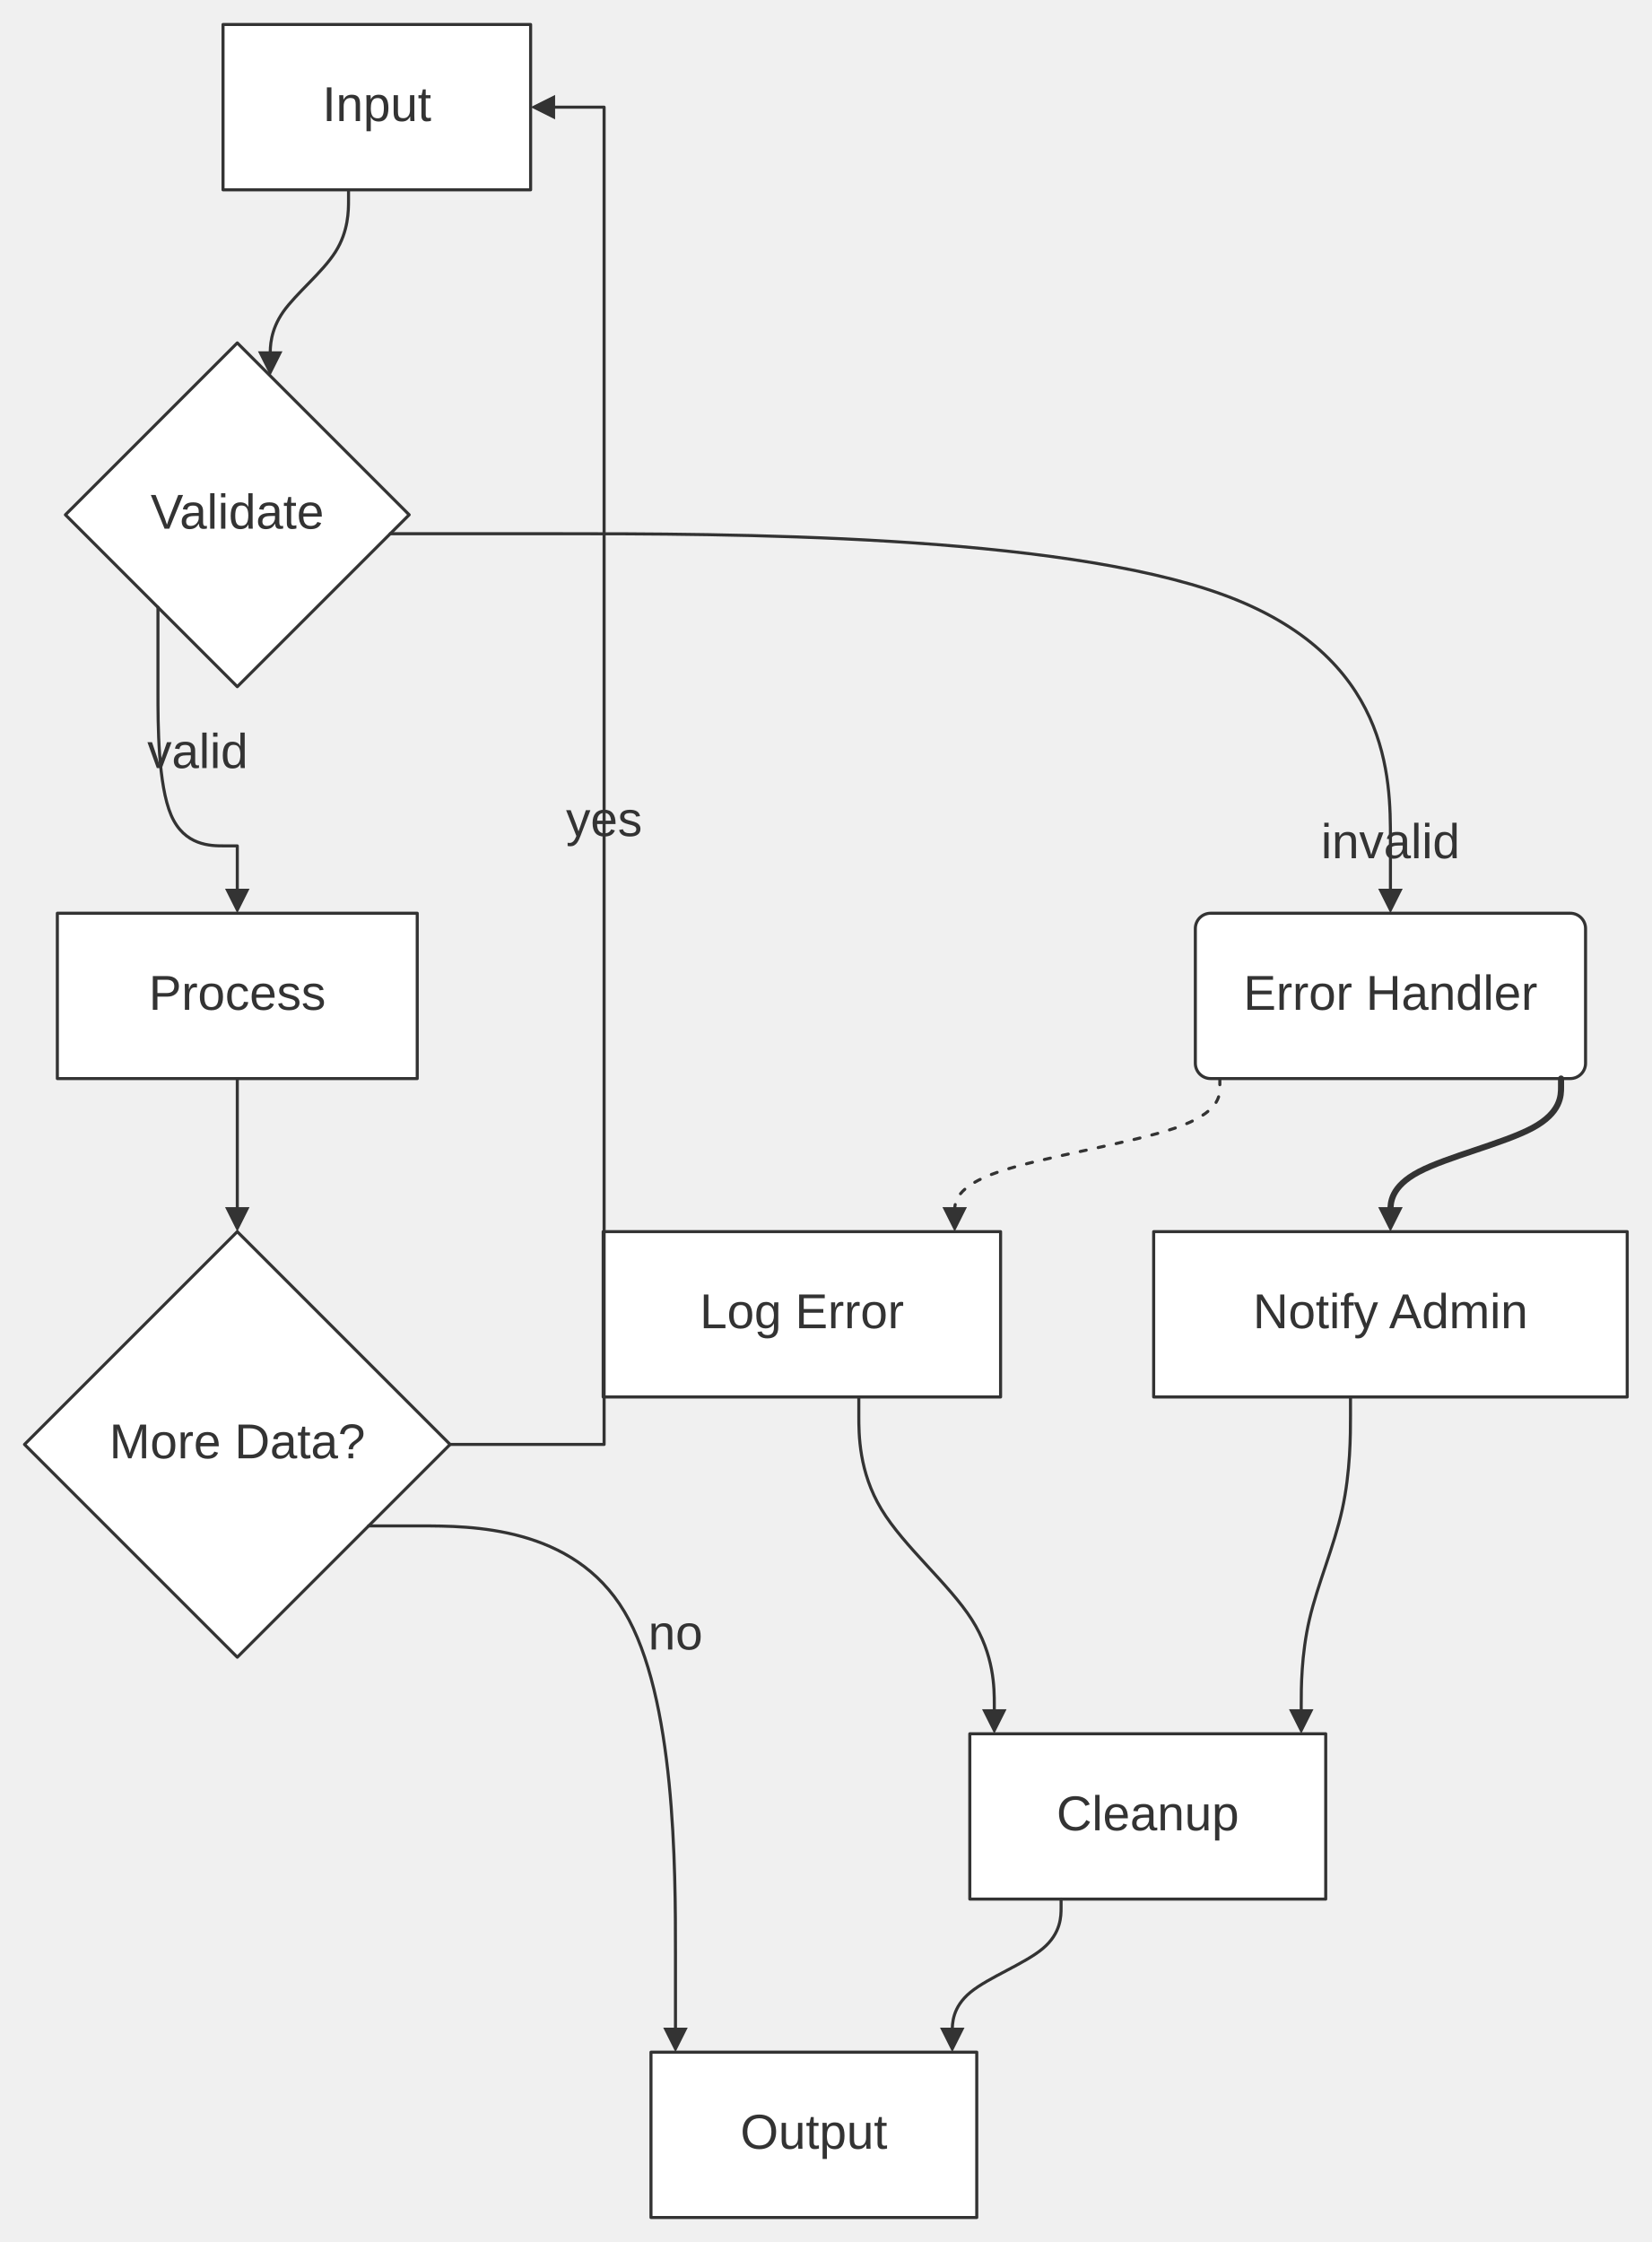
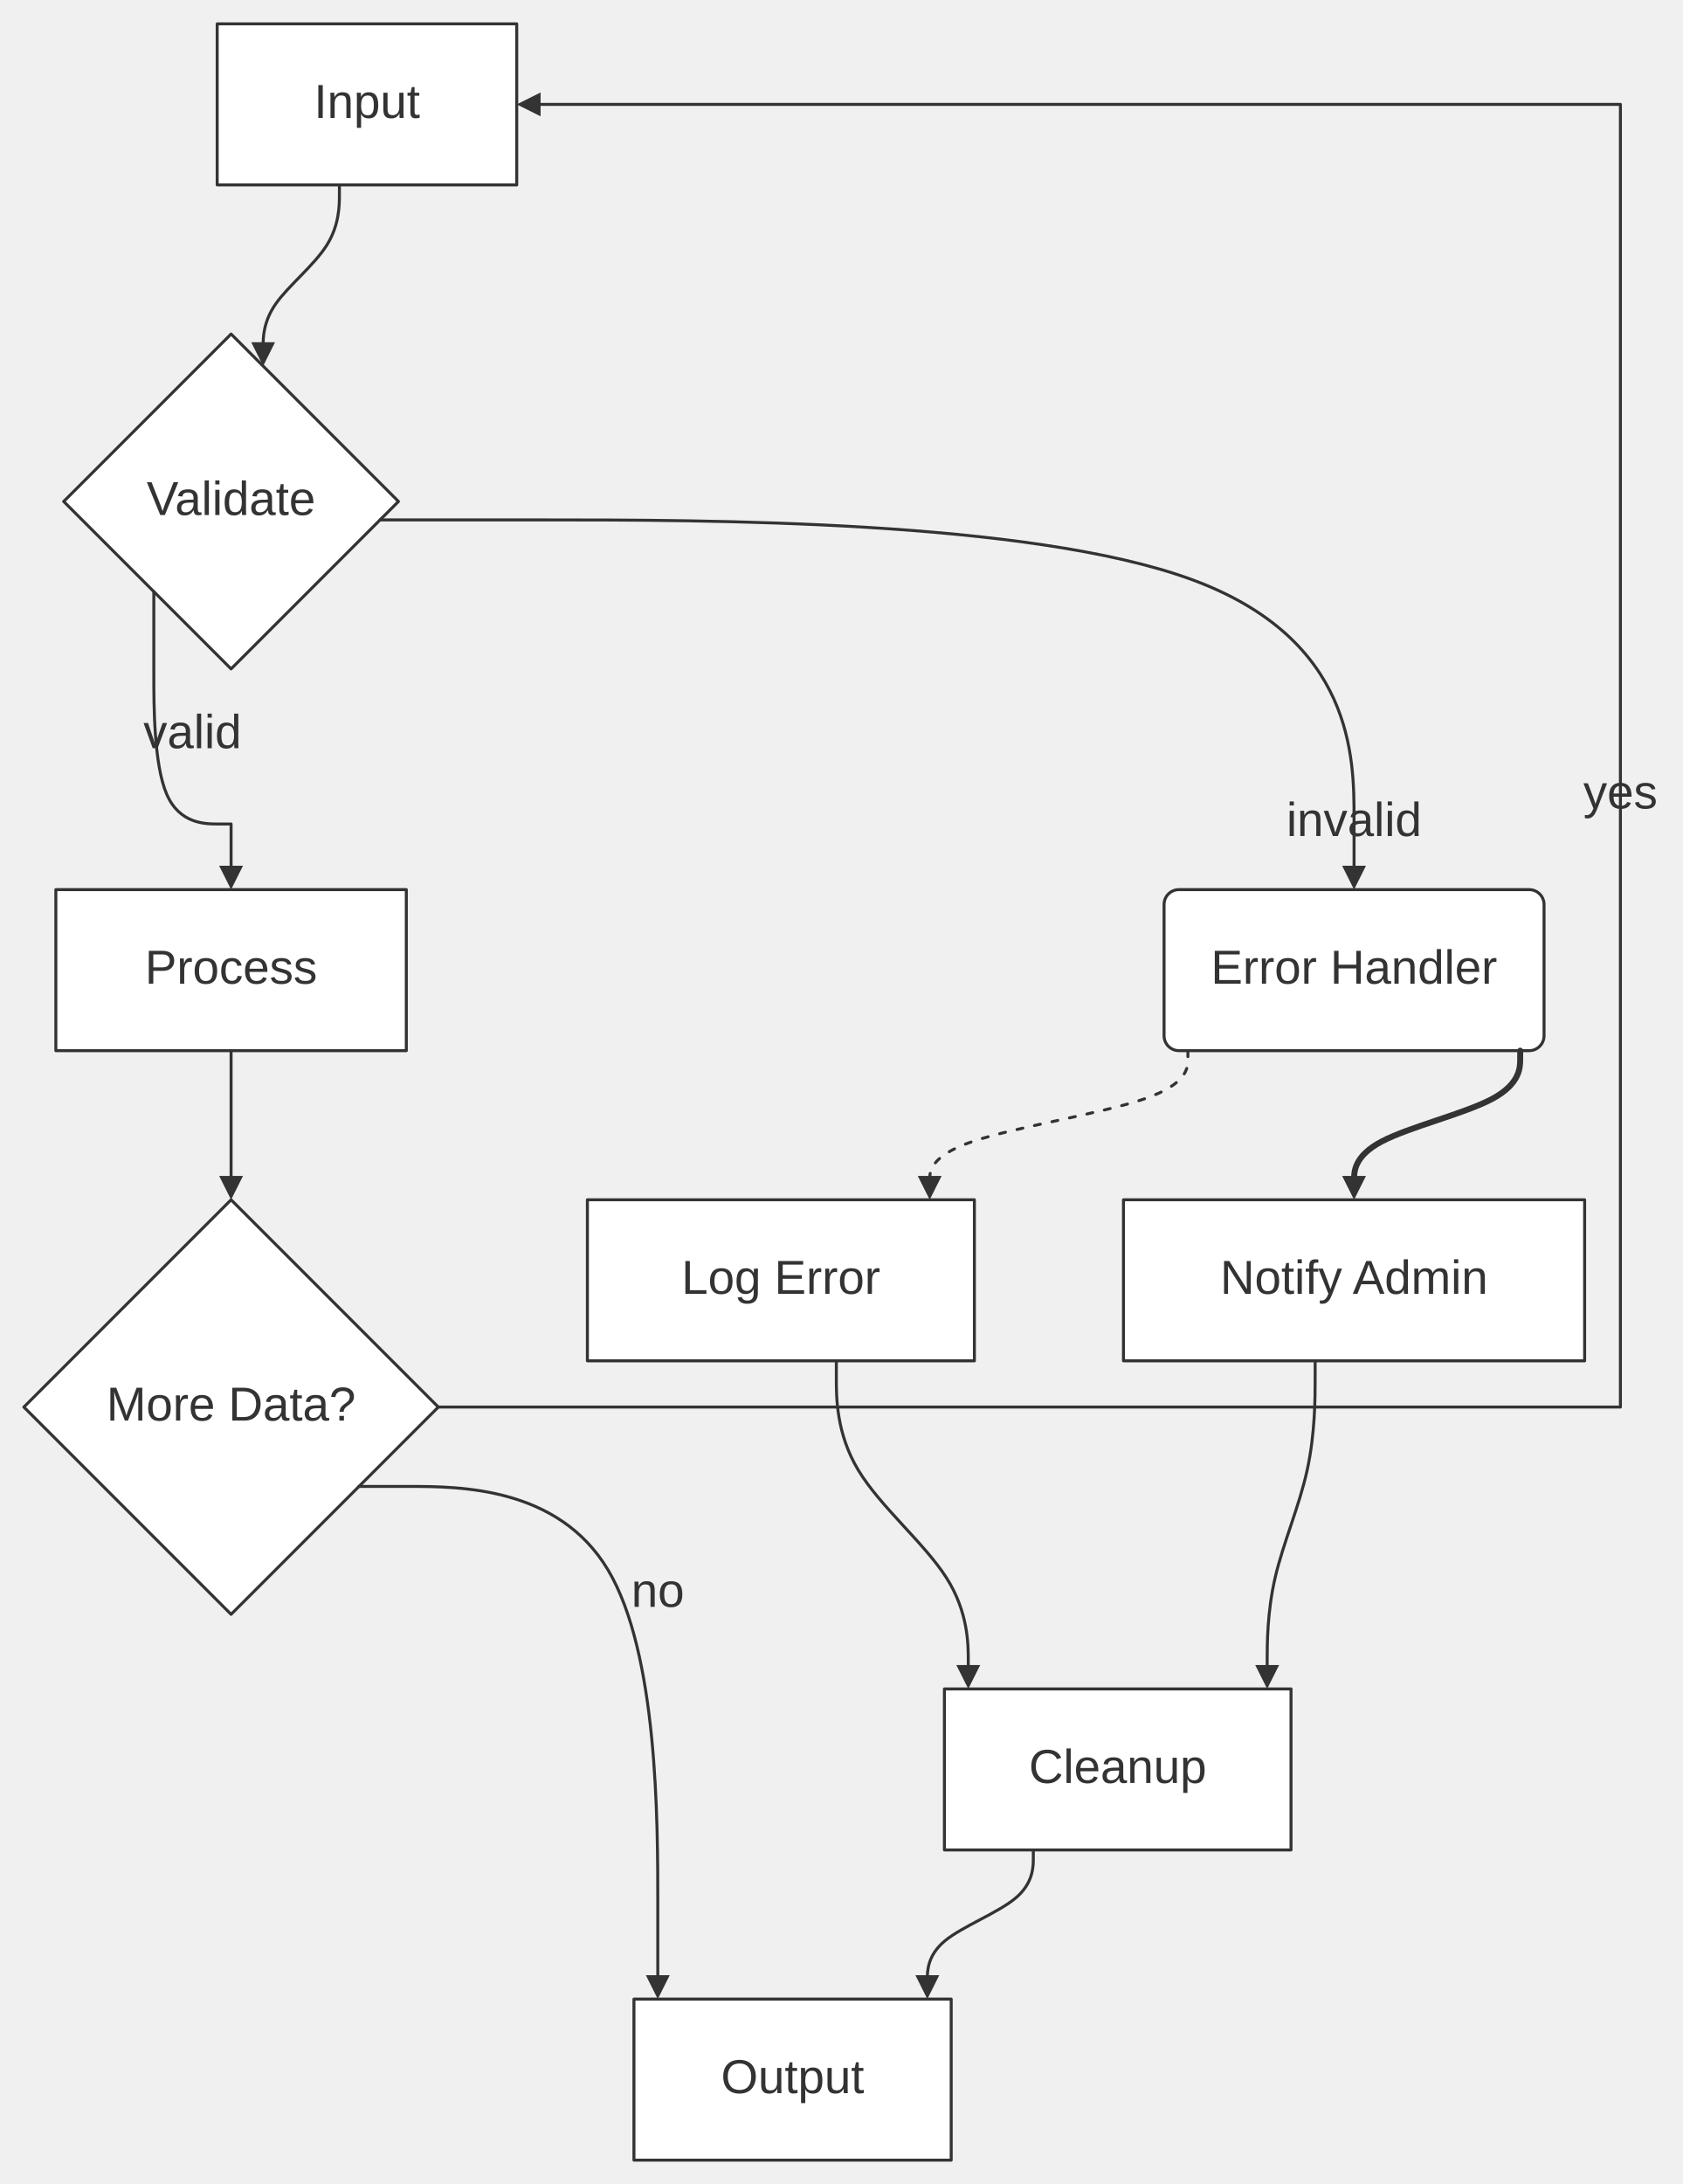
- <svg xmlns="http://www.w3.org/2000/svg" width="100%" viewBox="0 0 539.45 732.28" style="max-width: 539.45px; background-color: transparent;" font-family="&quot;trebuchet ms&quot;, verdana, arial, sans-serif" font-size="16.00">
+ <svg xmlns="http://www.w3.org/2000/svg" width="100%" viewBox="0 0 564.25 732.28" style="max-width: 564.25px; background-color: transparent;" font-family="&quot;trebuchet ms&quot;, verdana, arial, sans-serif" font-size="16.00">
  <defs>
    <marker id="arrowhead" viewBox="0 0 10.00 10.00" refX="5.00" refY="5.00" markerWidth="8.00" markerHeight="8.00" orient="auto-start-reverse" markerUnits="userSpaceOnUse">
      <path d="M 0 0 L 10.00 5.00 L 0 10.00 z" fill="#333" />
    </marker>
    <marker id="crosshead" viewBox="0 0 11.00 11.00" refX="12.00" refY="5.20" markerWidth="11.00" markerHeight="11.00" orient="auto-start-reverse" markerUnits="userSpaceOnUse">
      <path d="M 1,1 l 9,9 M 10,1 l -9,9" stroke="#333" stroke-width="2" />
    </marker>
    <marker id="circlehead" viewBox="0 0 10.00 10.00" refX="11.00" refY="5.00" markerWidth="11.00" markerHeight="11.00" orient="auto-start-reverse" markerUnits="userSpaceOnUse">
      <circle cx="5" cy="5" r="5" stroke="#333" stroke-width="1" fill="#333" />
    </marker>
    <marker id="open-arrowhead" viewBox="0 0 10.00 10.00" refX="5.00" refY="5.00" markerWidth="8.00" markerHeight="8.00" orient="auto-start-reverse" markerUnits="userSpaceOnUse">
      <polygon points="0,0 10.00,5.00 0,10.00" fill="white" stroke="#333" stroke-width="1" />
    </marker>
    <marker id="diamondhead" viewBox="0 0 12.00 12.00" refX="6.00" refY="6.00" markerWidth="12.00" markerHeight="12.00" orient="auto-start-reverse" markerUnits="userSpaceOnUse">
      <polygon points="0,6.00 6.00,0 12.00,6.00 6.00,12.00" fill="#333" />
    </marker>
    <marker id="open-diamondhead" viewBox="0 0 12.00 12.00" refX="6.00" refY="6.00" markerWidth="12.00" markerHeight="12.00" orient="auto-start-reverse" markerUnits="userSpaceOnUse">
      <polygon points="0,6.00 6.00,0 12.00,6.00 6.00,12.00" fill="white" stroke="#333" stroke-width="1" />
    </marker>
  </defs>
  <g transform="translate(0.00,0.00)">
    <g class="nodes">
      <rect x="72.84" y="8.00" width="100.46" height="54.00" fill="white" stroke="#333" stroke-width="1.00" stroke-linejoin="round" />
      <text x="123.07" y="35.00" text-anchor="middle" dominant-baseline="middle" fill="#333">Input</text>
      <polygon points="77.50,112.00 133.64,168.14 77.50,224.28 21.36,168.14" fill="white" stroke="#333" stroke-width="1.00" stroke-linejoin="round" />
      <text x="77.50" y="168.14" text-anchor="middle" dominant-baseline="middle" fill="#333">Validate</text>
      <rect x="18.73" y="298.28" width="117.54" height="54.00" fill="white" stroke="#333" stroke-width="1.00" stroke-linejoin="round" />
      <text x="77.50" y="325.28" text-anchor="middle" dominant-baseline="middle" fill="#333">Process</text>
      <rect x="390.40" y="298.28" width="127.44" height="54.00" rx="5.00" ry="5.00" fill="white" stroke="#333" stroke-width="1.00" stroke-linejoin="round" />
      <text x="454.12" y="325.28" text-anchor="middle" dominant-baseline="middle" fill="#333">Error Handler</text>
      <polygon points="77.50,402.28 147.00,471.78 77.50,541.28 8.00,471.78" fill="white" stroke="#333" stroke-width="1.00" stroke-linejoin="round" />
      <text x="77.50" y="471.78" text-anchor="middle" dominant-baseline="middle" fill="#333">More Data?</text>
      <rect x="212.61" y="670.28" width="106.40" height="54.00" fill="white" stroke="#333" stroke-width="1.00" stroke-linejoin="round" />
      <text x="265.81" y="697.28" text-anchor="middle" dominant-baseline="middle" fill="#333">Output</text>
      <rect x="197.00" y="402.28" width="129.79" height="54.00" fill="white" stroke="#333" stroke-width="1.00" stroke-linejoin="round" />
      <text x="261.90" y="429.28" text-anchor="middle" dominant-baseline="middle" fill="#333">Log Error</text>
      <rect x="376.79" y="402.28" width="154.66" height="54.00" fill="white" stroke="#333" stroke-width="1.00" stroke-linejoin="round" />
      <text x="454.12" y="429.28" text-anchor="middle" dominant-baseline="middle" fill="#333">Notify Admin</text>
      <rect x="316.74" y="566.28" width="116.24" height="54.00" fill="white" stroke="#333" stroke-width="1.00" stroke-linejoin="round" />
      <text x="374.86" y="593.28" text-anchor="middle" dominant-baseline="middle" fill="#333">Cleanup</text>
    </g>
    <g class="edgePaths">
      <path d="M113.83,62.00 L113.83,65.37 C113.83,68.75 113.83,75.50 109.57,82.25 C105.30,89.00 96.78,95.75 92.51,101.83 C88.25,107.92 88.25,113.33 88.25,116.04 L88.25,118.75" stroke="#333" stroke-width="1.00" fill="none" stroke-linecap="round" stroke-linejoin="round" marker-end="url(#arrowhead)" />
      <path d="M51.59,198.36 L51.59,216.36 L51.59,226.35 C51.59,236.33 51.59,256.31 55.91,266.29 C60.22,276.28 68.86,276.28 73.18,276.28 L77.50,276.28 L77.50,294.28" stroke="#333" stroke-width="1.00" fill="none" stroke-linecap="round" stroke-linejoin="round" marker-end="url(#arrowhead)" />
      <path d="M127.46,174.32 L181.90,174.32 C236.35,174.32 345.23,174.32 399.68,194.32 C454.12,214.31 454.12,254.29 454.12,274.29 L454.12,294.28" stroke="#333" stroke-width="1.00" fill="none" stroke-linecap="round" stroke-linejoin="round" marker-end="url(#arrowhead)" />
      <path d="M77.50,352.28 L77.50,355.06 C77.50,357.83 77.50,363.39 77.50,368.39 C77.50,373.39 77.50,377.83 77.50,382.72 C77.50,387.61 77.50,392.95 77.50,395.61 L77.50,398.28" stroke="#333" stroke-width="1.00" fill="none" stroke-linecap="round" stroke-linejoin="round" marker-end="url(#arrowhead)" />
-       <path d="M147.00,471.78 L197.30,471.78 L197.30,435.38 C197.30,398.98 197.30,326.19 197.30,253.39 C197.30,180.59 197.30,107.80 197.30,71.40 L197.30,35.00 L177.30,35.00" stroke="#333" stroke-width="1.00" fill="none" stroke-linecap="round" stroke-linejoin="round" marker-end="url(#arrowhead)" />
+       <path d="M147.00,471.78 L543.45,471.78 L543.45,435.38 C543.45,398.98 543.45,326.19 543.45,253.39 C543.45,180.59 543.45,107.80 543.45,71.40 L543.45,35.00 L177.30,35.00" stroke="#333" stroke-width="1.00" fill="none" stroke-linecap="round" stroke-linejoin="round" marker-end="url(#arrowhead)" />
      <path d="M120.39,498.39 L137.09,498.39 C153.80,498.39 187.20,498.39 203.91,526.38 C220.61,554.36 220.61,610.32 220.61,638.30 L220.61,666.28" stroke="#333" stroke-width="1.00" fill="none" stroke-linecap="round" stroke-linejoin="round" marker-end="url(#arrowhead)" />
      <path d="M398.40,352.28 L398.40,355.06 C398.40,357.83 398.40,363.39 383.97,368.39 C369.53,373.39 340.67,377.83 326.23,382.72 C311.80,387.61 311.80,392.95 311.80,395.61 L311.80,398.28" stroke="#333" stroke-width="1.00" fill="none" stroke-linecap="round" stroke-linejoin="round" stroke-dasharray="2.00,4.00" marker-end="url(#arrowhead)" />
      <path d="M509.84,352.28 L509.84,355.06 C509.84,357.83 509.84,363.39 500.55,368.39 C491.27,373.39 472.69,377.83 463.41,382.72 C454.12,387.61 454.12,392.95 454.12,395.61 L454.12,398.28" stroke="#333" stroke-width="2.00" fill="none" stroke-linecap="round" stroke-linejoin="round" marker-end="url(#arrowhead)" />
      <path d="M280.49,456.28 L280.49,462.39 C280.49,468.50 280.49,480.72 287.87,492.95 C295.24,505.17 309.99,517.39 317.37,528.95 C324.74,540.50 324.74,551.39 324.74,556.84 L324.74,562.28" stroke="#333" stroke-width="1.00" fill="none" stroke-linecap="round" stroke-linejoin="round" marker-end="url(#arrowhead)" />
      <path d="M441.07,456.28 L441.07,462.39 C441.07,468.50 441.07,480.72 438.39,492.95 C435.71,505.17 430.34,517.39 427.66,528.95 C424.98,540.50 424.98,551.39 424.98,556.84 L424.98,562.28" stroke="#333" stroke-width="1.00" fill="none" stroke-linecap="round" stroke-linejoin="round" marker-end="url(#arrowhead)" />
      <path d="M346.55,620.28 L346.55,623.06 C346.55,625.84 346.55,631.39 340.63,636.39 C334.70,641.39 322.86,645.84 316.93,650.73 C311.01,655.62 311.01,660.95 311.01,663.62 L311.01,666.28" stroke="#333" stroke-width="1.00" fill="none" stroke-linecap="round" stroke-linejoin="round" marker-end="url(#arrowhead)" />
    </g>
    <g class="edgeLabels">
      <text x="64.54" y="246.32" text-anchor="middle" dominant-baseline="middle" fill="#333">valid</text>
      <text x="454.12" y="275.78" text-anchor="middle" dominant-baseline="middle" fill="#333">invalid</text>
-       <text x="197.30" y="268.54" text-anchor="middle" dominant-baseline="middle" fill="#333">yes</text>
+       <text x="543.45" y="266.54" text-anchor="middle" dominant-baseline="middle" fill="#333">yes</text>
      <text x="220.61" y="534.23" text-anchor="middle" dominant-baseline="middle" fill="#333">no</text>
    </g>
  </g>
</svg>
